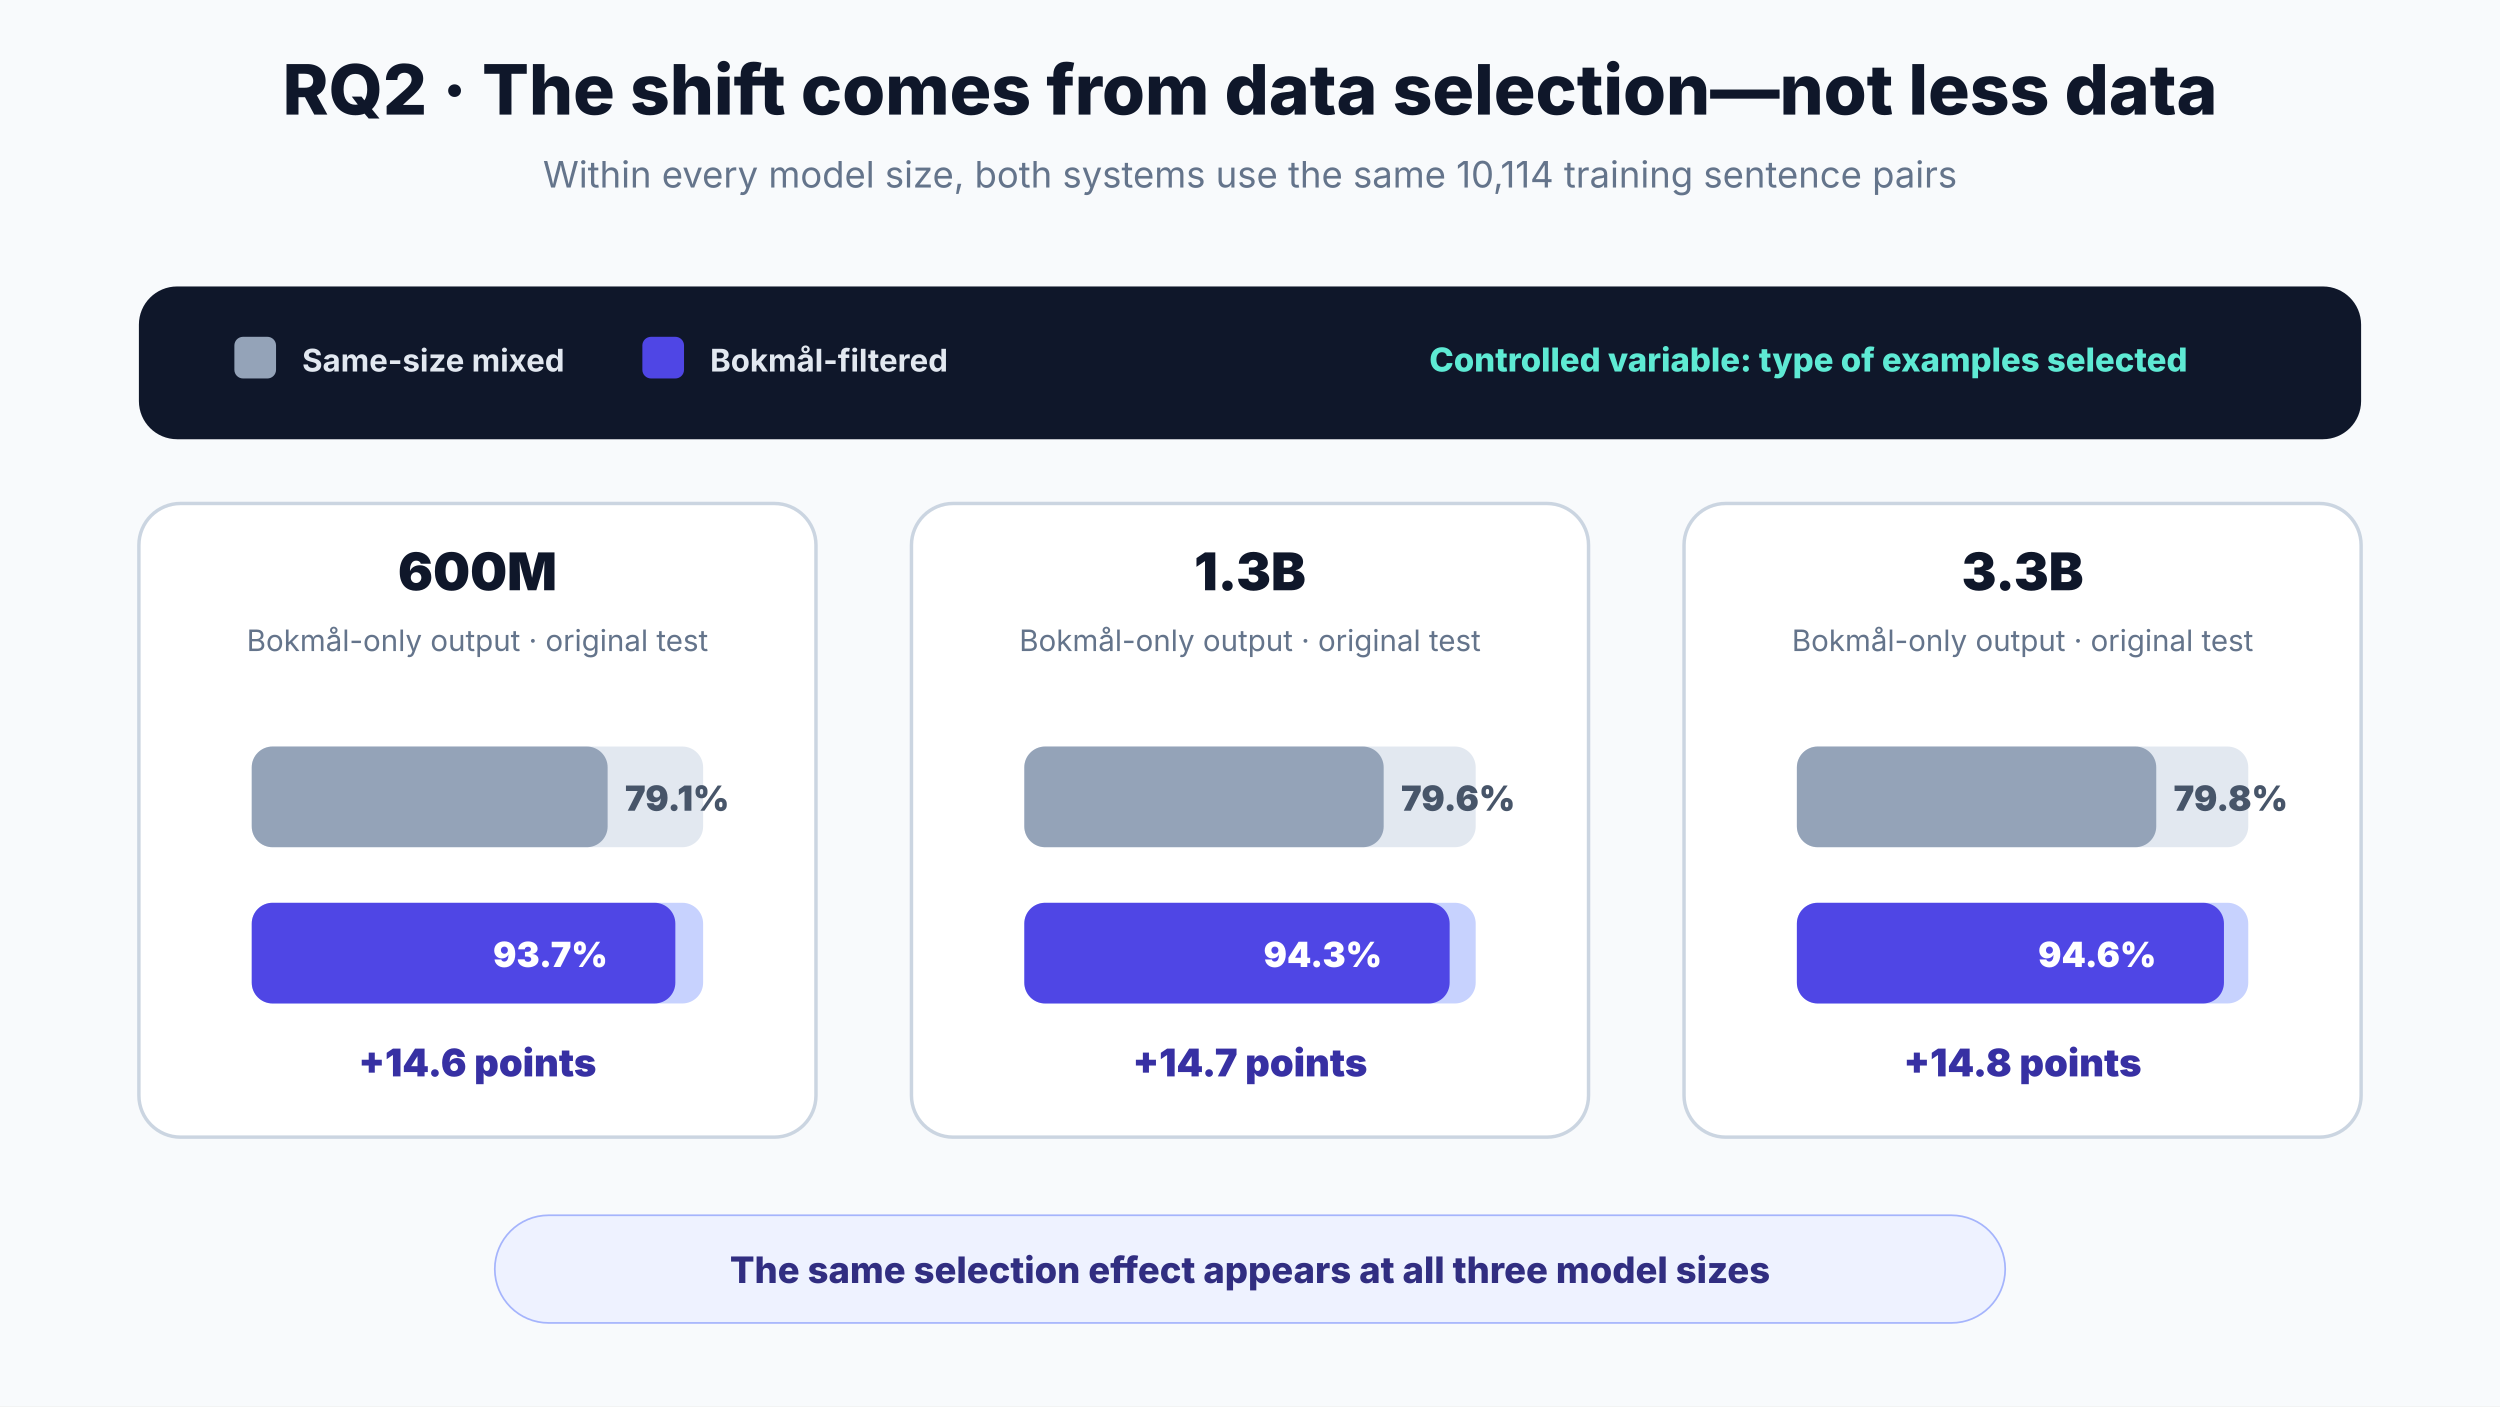
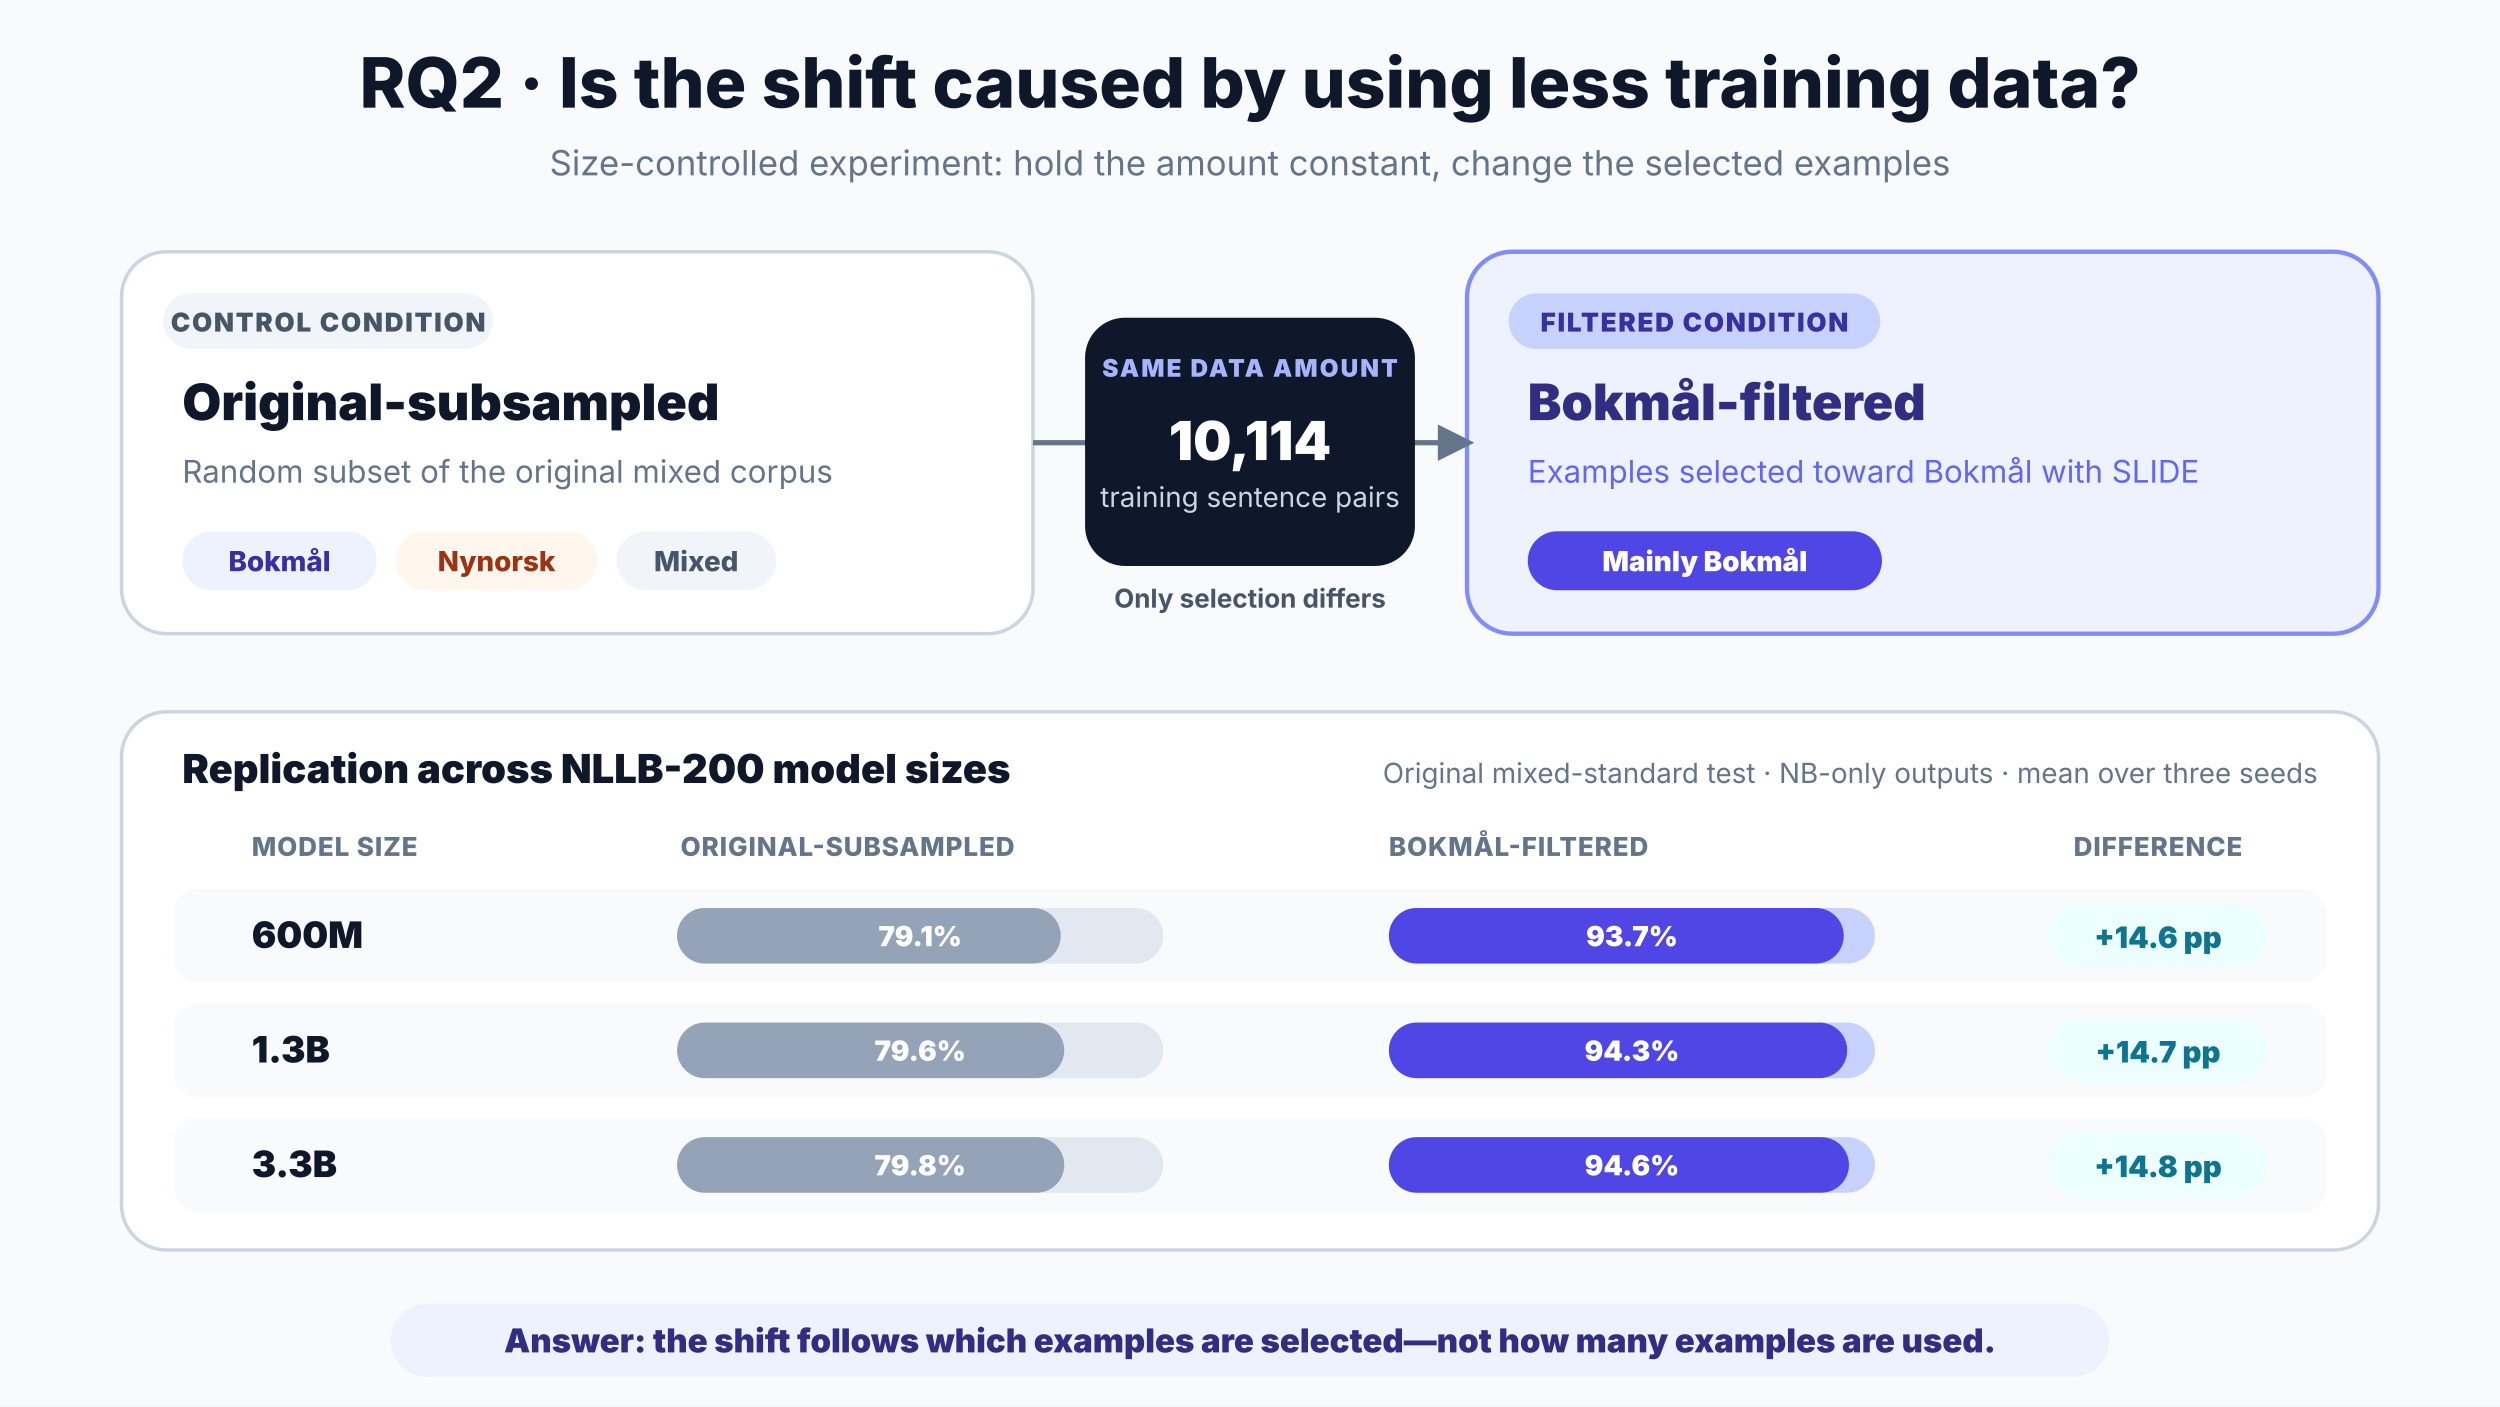
<svg xmlns="http://www.w3.org/2000/svg" viewBox="0 0 1440 810" role="img" aria-labelledby="title desc">
+   <defs>
+     <marker id="arrow" viewBox="0 0 10 10" refX="8" refY="5" markerWidth="7" markerHeight="7" orient="auto-start-reverse">
+       <path d="M0 0L10 5L0 10Z" fill="#64748b" />
+     </marker>
+   </defs>
  <rect width="1440" height="810" fill="#f8fafc" />
-   <text x="720" y="66" text-anchor="middle" fill="#0f172a" font-family="Inter,Arial,sans-serif" font-size="40" font-weight="760">RQ2 · The shift comes from data selection—not less data</text>
-   <text x="720" y="108" text-anchor="middle" fill="#64748b" font-family="Inter,Arial,sans-serif" font-size="21">Within every model size, both systems use the same 10,114 training sentence pairs</text>
  <g font-family="Inter,Arial,sans-serif">
-     <rect x="80" y="165" width="1280" height="88" rx="22" fill="#0f172a" />
-     <rect x="135" y="194" width="24" height="24" rx="5" fill="#94a3b8" />
-     <text x="174" y="214" fill="#e2e8f0" font-size="18" font-weight="750">Same-size mixed</text>
-     <rect x="370" y="194" width="24" height="24" rx="5" fill="#4f46e5" />
-     <text x="409" y="214" fill="#e2e8f0" font-size="18" font-weight="750">Bokmål-filtered</text>
-     <text x="1260" y="214" text-anchor="end" fill="#5eead4" font-size="19" font-weight="800">Controlled variable: type of examples selected</text>
-     <rect x="80" y="290" width="390" height="365" rx="24" fill="#ffffff" stroke="#cbd5e1" stroke-width="2" />
-     <text x="275" y="340" text-anchor="middle" fill="#0f172a" font-size="30" font-weight="850">600M</text>
-     <text x="275" y="375" text-anchor="middle" fill="#64748b" font-size="17">Bokmål-only output · original test</text>
-     <rect x="145" y="430" width="260" height="58" rx="12" fill="#e2e8f0" />
-     <rect x="145" y="430" width="205" height="58" rx="12" fill="#94a3b8" />
-     <text x="360" y="467" fill="#475569" font-size="20" font-weight="850">79.1%</text>
-     <rect x="145" y="520" width="260" height="58" rx="12" fill="#c7d2fe" />
-     <rect x="145" y="520" width="244" height="58" rx="12" fill="#4f46e5" />
-     <text x="350" y="557" text-anchor="end" fill="#ffffff" font-size="20" font-weight="850">93.7%</text>
-     <text x="275" y="620" text-anchor="middle" fill="#3730a3" font-size="22" font-weight="850">+14.6 points</text>
-     <rect x="525" y="290" width="390" height="365" rx="24" fill="#ffffff" stroke="#cbd5e1" stroke-width="2" />
-     <text x="720" y="340" text-anchor="middle" fill="#0f172a" font-size="30" font-weight="850">1.3B</text>
-     <text x="720" y="375" text-anchor="middle" fill="#64748b" font-size="17">Bokmål-only output · original test</text>
-     <rect x="590" y="430" width="260" height="58" rx="12" fill="#e2e8f0" />
-     <rect x="590" y="430" width="207" height="58" rx="12" fill="#94a3b8" />
-     <text x="807" y="467" fill="#475569" font-size="20" font-weight="850">79.6%</text>
-     <rect x="590" y="520" width="260" height="58" rx="12" fill="#c7d2fe" />
-     <rect x="590" y="520" width="245" height="58" rx="12" fill="#4f46e5" />
-     <text x="796" y="557" text-anchor="end" fill="#ffffff" font-size="20" font-weight="850">94.3%</text>
-     <text x="720" y="620" text-anchor="middle" fill="#3730a3" font-size="22" font-weight="850">+14.7 points</text>
-     <rect x="970" y="290" width="390" height="365" rx="24" fill="#ffffff" stroke="#cbd5e1" stroke-width="2" />
-     <text x="1165" y="340" text-anchor="middle" fill="#0f172a" font-size="30" font-weight="850">3.3B</text>
-     <text x="1165" y="375" text-anchor="middle" fill="#64748b" font-size="17">Bokmål-only output · original test</text>
-     <rect x="1035" y="430" width="260" height="58" rx="12" fill="#e2e8f0" />
-     <rect x="1035" y="430" width="207" height="58" rx="12" fill="#94a3b8" />
-     <text x="1252" y="467" fill="#475569" font-size="20" font-weight="850">79.8%</text>
-     <rect x="1035" y="520" width="260" height="58" rx="12" fill="#c7d2fe" />
-     <rect x="1035" y="520" width="246" height="58" rx="12" fill="#4f46e5" />
-     <text x="1242" y="557" text-anchor="end" fill="#ffffff" font-size="20" font-weight="850">94.6%</text>
-     <text x="1165" y="620" text-anchor="middle" fill="#3730a3" font-size="22" font-weight="850">+14.8 points</text>
+     <text x="720" y="62" text-anchor="middle" fill="#0f172a" font-size="40" font-weight="760">RQ2 · Is the shift caused by using less training data?</text>
+     <text x="720" y="101" text-anchor="middle" fill="#64748b" font-size="20">Size-controlled experiment: hold the amount constant, change the selected examples</text>
+     <rect x="70" y="145" width="525" height="220" rx="26" fill="#ffffff" stroke="#cbd5e1" stroke-width="2" />
+     <rect x="94" y="169" width="190" height="32" rx="16" fill="#f1f5f9" />
+     <text x="189" y="191" text-anchor="middle" fill="#475569" font-size="15" font-weight="850" letter-spacing="1">CONTROL CONDITION</text>
+     <text x="105" y="242" fill="#0f172a" font-size="29" font-weight="850">Original-subsampled</text>
+     <text x="105" y="278" fill="#64748b" font-size="18">Random subset of the original mixed corpus</text>
+     <g>
+       <rect x="105" y="306" width="112" height="34" rx="17" fill="#eef2ff" />
+       <text x="161" y="329" text-anchor="middle" fill="#3730a3" font-size="16" font-weight="800">Bokmål</text>
+       <rect x="228" y="306" width="116" height="34" rx="17" fill="#fff7ed" />
+       <text x="286" y="329" text-anchor="middle" fill="#9a3412" font-size="16" font-weight="800">Nynorsk</text>
+       <rect x="355" y="306" width="92" height="34" rx="17" fill="#f1f5f9" />
+       <text x="401" y="329" text-anchor="middle" fill="#475569" font-size="16" font-weight="800">Mixed</text>
+     </g>
+     <rect x="845" y="145" width="525" height="220" rx="26" fill="#eef2ff" stroke="#818cf8" stroke-width="2.5" />
+     <rect x="869" y="169" width="214" height="32" rx="16" fill="#c7d2fe" />
+     <text x="976" y="191" text-anchor="middle" fill="#3730a3" font-size="15" font-weight="850" letter-spacing="1">FILTERED CONDITION</text>
+     <text x="880" y="242" fill="#312e81" font-size="29" font-weight="850">Bokmål-filtered</text>
+     <text x="880" y="278" fill="#6366f1" font-size="18">Examples selected toward Bokmål with SLIDE</text>
+     <rect x="880" y="306" width="204" height="34" rx="17" fill="#4f46e5" />
+     <text x="982" y="329" text-anchor="middle" fill="#ffffff" font-size="16" font-weight="850">Mainly Bokmål</text>
+     <path d="M595 255H845" stroke="#64748b" stroke-width="3" marker-end="url(#arrow)" />
+     <rect x="625" y="183" width="190" height="143" rx="23" fill="#0f172a" />
+     <text x="720" y="217" text-anchor="middle" fill="#a5b4fc" font-size="14" font-weight="850" letter-spacing="1.2">SAME DATA AMOUNT</text>
+     <text x="720" y="265" text-anchor="middle" fill="#ffffff" font-size="31" font-weight="900">10,114</text>
+     <text x="720" y="292" text-anchor="middle" fill="#cbd5e1" font-size="16">training sentence pairs</text>
+     <text x="720" y="350" text-anchor="middle" fill="#475569" font-size="15" font-weight="750">Only selection differs</text>
+     <rect x="70" y="410" width="1300" height="310" rx="26" fill="#ffffff" stroke="#cbd5e1" stroke-width="2" />
+     <text x="105" y="451" fill="#0f172a" font-size="23" font-weight="850">Replication across NLLB-200 model sizes</text>
+     <text x="1335" y="451" text-anchor="end" fill="#64748b" font-size="16">Original mixed-standard test · NB-only outputs · mean over three seeds</text>
+     <g font-size="15" font-weight="800" fill="#64748b" letter-spacing="0.5">
+       <text x="145" y="493">MODEL SIZE</text>
+       <text x="392" y="493">ORIGINAL-SUBSAMPLED</text>
+       <text x="800" y="493">BOKMÅL-FILTERED</text>
+       <text x="1243" y="493" text-anchor="middle">DIFFERENCE</text>
+     </g>
+     <rect x="100" y="512" width="1240" height="54" rx="14" fill="#f8fafc" />
+     <text x="145" y="546" fill="#0f172a" font-size="21" font-weight="850">600M</text>
+     <rect x="390" y="523" width="280" height="32" rx="16" fill="#e2e8f0" />
+     <rect x="390" y="523" width="221" height="32" rx="16" fill="#94a3b8" />
+     <text x="530" y="545" text-anchor="middle" fill="#ffffff" font-size="16" font-weight="850">79.1%</text>
+     <rect x="800" y="523" width="280" height="32" rx="16" fill="#c7d2fe" />
+     <rect x="800" y="523" width="262" height="32" rx="16" fill="#4f46e5" />
+     <text x="940" y="545" text-anchor="middle" fill="#ffffff" font-size="16" font-weight="850">93.7%</text>
+     <rect x="1180" y="520" width="126" height="38" rx="19" fill="#ecfeff" />
+     <text x="1243" y="546" text-anchor="middle" fill="#0e7490" font-size="17" font-weight="900">+14.6 pp</text>
+     <rect x="100" y="578" width="1240" height="54" rx="14" fill="#f8fafc" />
+     <text x="145" y="612" fill="#0f172a" font-size="21" font-weight="850">1.3B</text>
+     <rect x="390" y="589" width="280" height="32" rx="16" fill="#e2e8f0" />
+     <rect x="390" y="589" width="223" height="32" rx="16" fill="#94a3b8" />
+     <text x="530" y="611" text-anchor="middle" fill="#ffffff" font-size="16" font-weight="850">79.6%</text>
+     <rect x="800" y="589" width="280" height="32" rx="16" fill="#c7d2fe" />
+     <rect x="800" y="589" width="264" height="32" rx="16" fill="#4f46e5" />
+     <text x="940" y="611" text-anchor="middle" fill="#ffffff" font-size="16" font-weight="850">94.3%</text>
+     <rect x="1180" y="586" width="126" height="38" rx="19" fill="#ecfeff" />
+     <text x="1243" y="612" text-anchor="middle" fill="#0e7490" font-size="17" font-weight="900">+14.7 pp</text>
+     <rect x="100" y="644" width="1240" height="54" rx="14" fill="#f8fafc" />
+     <text x="145" y="678" fill="#0f172a" font-size="21" font-weight="850">3.3B</text>
+     <rect x="390" y="655" width="280" height="32" rx="16" fill="#e2e8f0" />
+     <rect x="390" y="655" width="223" height="32" rx="16" fill="#94a3b8" />
+     <text x="530" y="677" text-anchor="middle" fill="#ffffff" font-size="16" font-weight="850">79.8%</text>
+     <rect x="800" y="655" width="280" height="32" rx="16" fill="#c7d2fe" />
+     <rect x="800" y="655" width="265" height="32" rx="16" fill="#4f46e5" />
+     <text x="940" y="677" text-anchor="middle" fill="#ffffff" font-size="16" font-weight="850">94.6%</text>
+     <rect x="1180" y="652" width="126" height="38" rx="19" fill="#ecfeff" />
+     <text x="1243" y="678" text-anchor="middle" fill="#0e7490" font-size="17" font-weight="900">+14.8 pp</text>
+     <rect x="225" y="751" width="990" height="42" rx="21" fill="#eef2ff" />
+     <text x="720" y="779" text-anchor="middle" fill="#312e81" font-size="19" font-weight="850">Answer: the shift follows which examples are selected—not how many examples are used.</text>
  </g>
-   <rect x="285" y="700" width="870" height="62" rx="31" fill="#eef2ff" stroke="#a5b4fc" />
-   <text x="720" y="739" text-anchor="middle" fill="#312e81" font-family="Inter,Arial,sans-serif" font-size="21" font-weight="800">The same selection effect appears at all three model sizes</text>
</svg>
